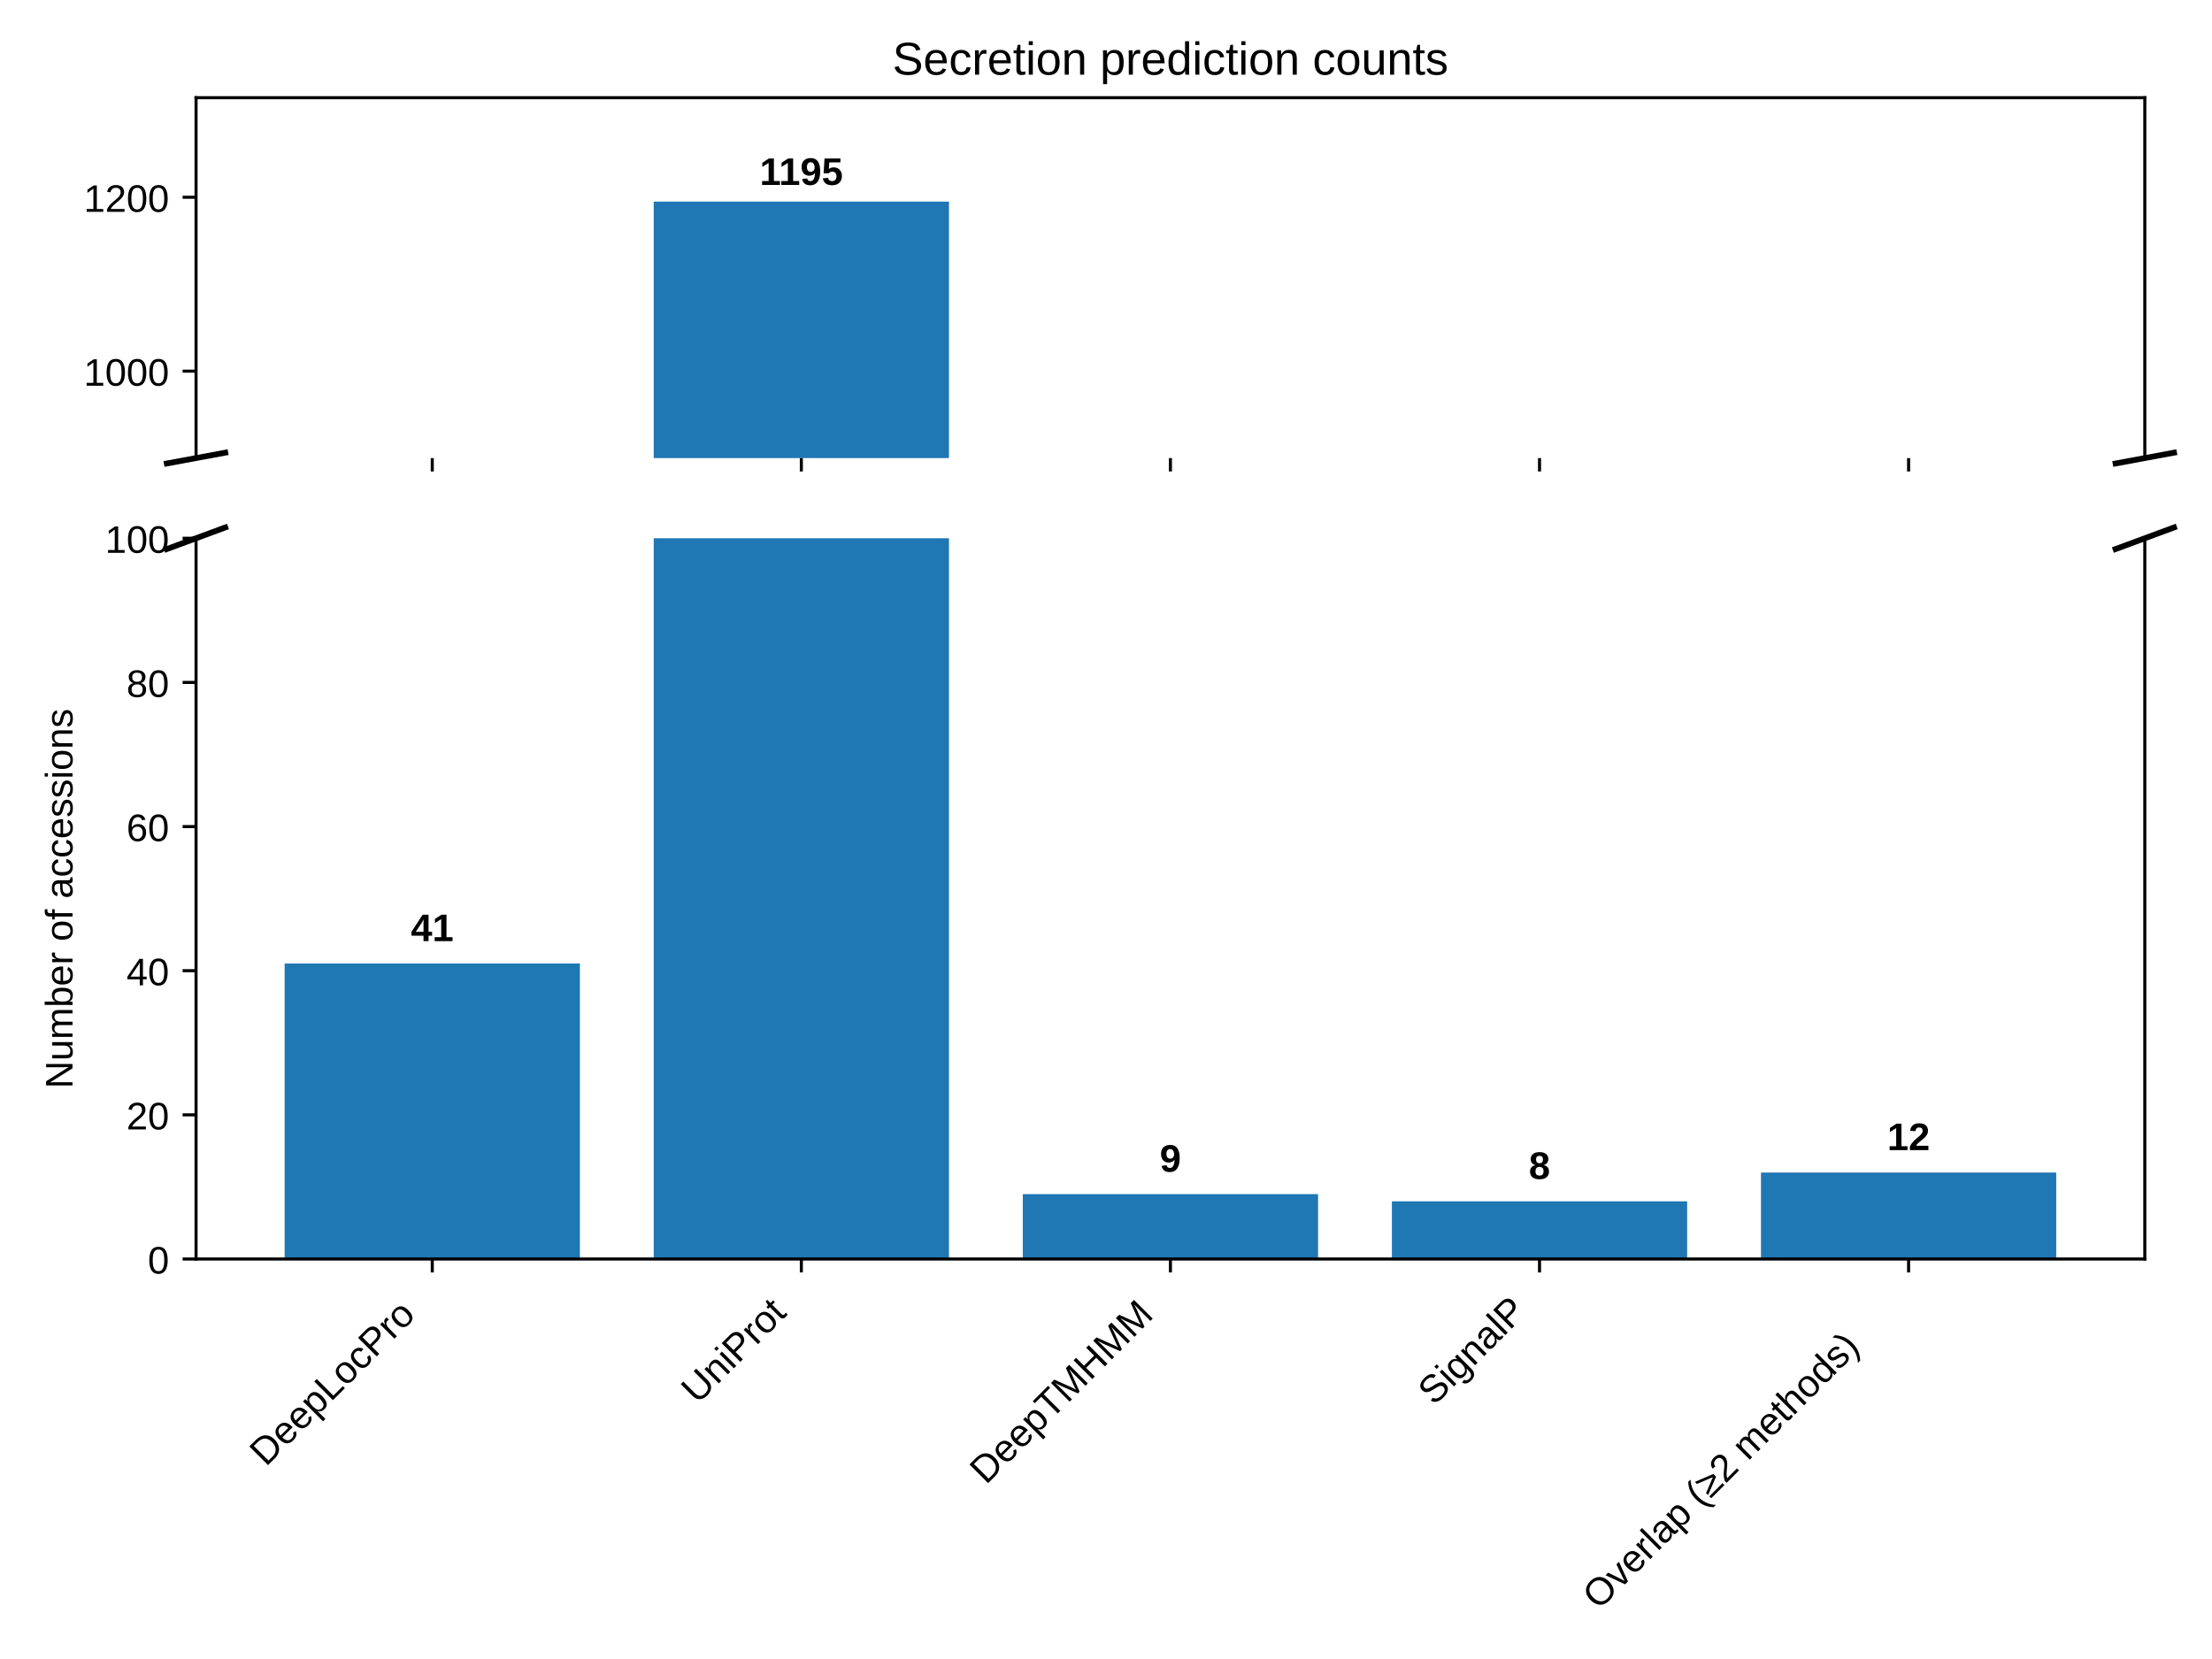
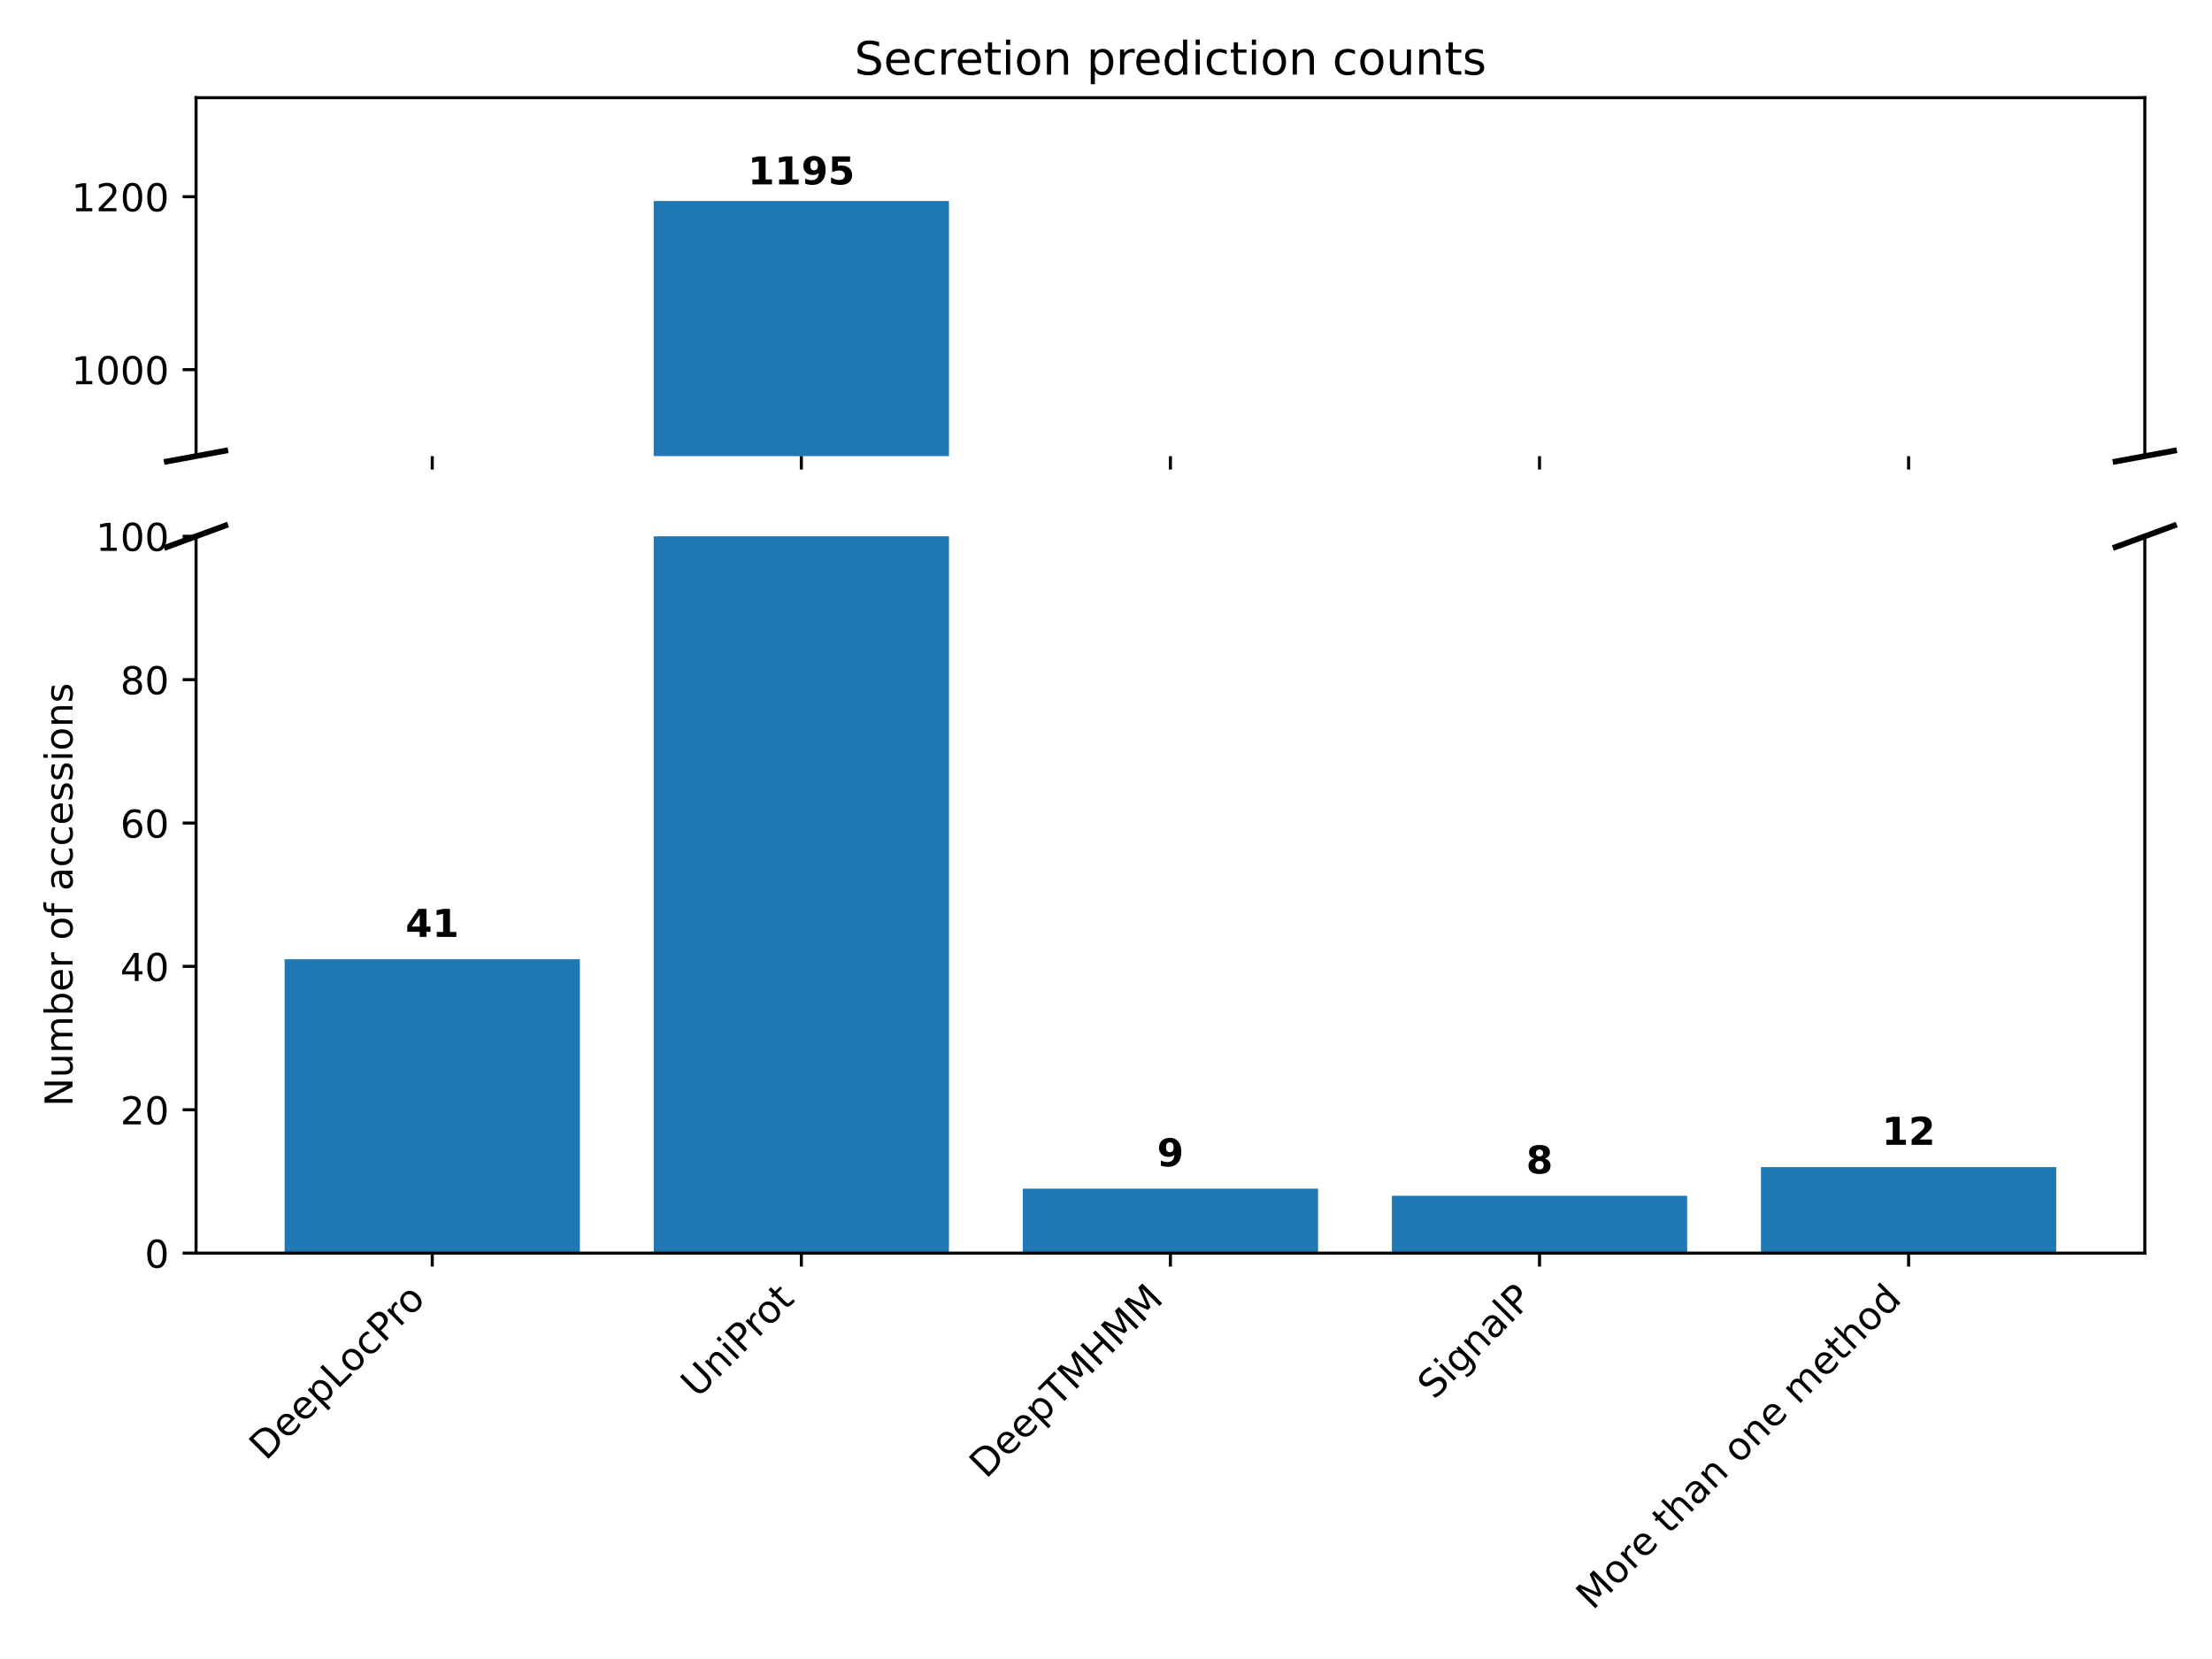
<svg xmlns="http://www.w3.org/2000/svg" xmlns:xlink="http://www.w3.org/1999/xlink" width="576pt" height="432pt" viewBox="0 0 576 432" version="1.1">
  <defs>
    <style type="text/css">*{stroke-linejoin: round; stroke-linecap: butt}</style>
  </defs>
  <g id="figure_1">
    <g id="patch_1">
      <path d="M 0 432  L 576 432  L 576 0  L 0 0  z " style="fill: #ffffff" />
    </g>
    <g id="axes_1">
      <g id="patch_2">
-         <path d="M 51.05 119.28  L 558.504 119.28  L 558.504 25.44  L 51.05 25.44  z " style="fill: #ffffff" />
+         <path d="M 51.05 118.771  L 558.504 118.771  L 558.504 25.44  L 51.05 25.44  z " style="fill: #ffffff" />
      </g>
      <g id="patch_3">
-         <path d="M 74.116 323.035  L 151.003 323.035  L 151.003 313.753  L 74.116 313.753  z " clip-path="url(#p4bad18115d)" style="fill: #1f77b4" />
+         <path d="M 74.116 321.42  L 151.003 321.42  L 151.003 312.189  L 74.116 312.189  z " clip-path="url(#p468965e85b)" style="fill: #1f77b4" />
      </g>
      <g id="patch_4">
-         <path d="M 170.225 323.035  L 247.112 323.035  L 247.112 52.494  L 170.225 52.494  z " clip-path="url(#p4bad18115d)" style="fill: #1f77b4" />
+         <path d="M 170.225 321.42  L 247.112 321.42  L 247.112 52.347  L 170.225 52.347  z " clip-path="url(#p468965e85b)" style="fill: #1f77b4" />
      </g>
      <g id="patch_5">
-         <path d="M 266.334 323.035  L 343.22 323.035  L 343.22 320.997  L 266.334 320.997  z " clip-path="url(#p4bad18115d)" style="fill: #1f77b4" />
+         <path d="M 266.334 321.42  L 343.22 321.42  L 343.22 319.394  L 266.334 319.394  z " clip-path="url(#p468965e85b)" style="fill: #1f77b4" />
      </g>
      <g id="patch_6">
-         <path d="M 362.442 323.035  L 439.329 323.035  L 439.329 321.224  L 362.442 321.224  z " clip-path="url(#p4bad18115d)" style="fill: #1f77b4" />
+         <path d="M 362.442 321.42  L 439.329 321.42  L 439.329 319.619  L 362.442 319.619  z " clip-path="url(#p468965e85b)" style="fill: #1f77b4" />
      </g>
      <g id="patch_7">
-         <path d="M 458.551 323.035  L 535.438 323.035  L 535.438 320.318  L 458.551 320.318  z " clip-path="url(#p4bad18115d)" style="fill: #1f77b4" />
+         <path d="M 458.551 321.42  L 535.438 321.42  L 535.438 318.718  L 458.551 318.718  z " clip-path="url(#p468965e85b)" style="fill: #1f77b4" />
      </g>
      <g id="matplotlib.axis_1">
        <g id="xtick_1">
          <g id="line2d_1">
            <defs>
-               <path id="md357f6ad30" d="M 0 0  L 0 3.5  " style="stroke: #000000; stroke-width: 0.8" />
+               <path id="m6a2270d14c" d="M 0 0  L 0 3.5  " style="stroke: #000000; stroke-width: 0.8" />
            </defs>
            <g>
-               <use xlink:href="#md357f6ad30" x="112.56" y="119.28" style="stroke: #000000; stroke-width: 0.8" />
+               <use xlink:href="#m6a2270d14c" x="112.56" y="118.771" style="stroke: #000000; stroke-width: 0.8" />
            </g>
          </g>
        </g>
        <g id="xtick_2">
          <g id="line2d_2">
            <g>
-               <use xlink:href="#md357f6ad30" x="208.668" y="119.28" style="stroke: #000000; stroke-width: 0.8" />
+               <use xlink:href="#m6a2270d14c" x="208.668" y="118.771" style="stroke: #000000; stroke-width: 0.8" />
            </g>
          </g>
        </g>
        <g id="xtick_3">
          <g id="line2d_3">
            <g>
-               <use xlink:href="#md357f6ad30" x="304.777" y="119.28" style="stroke: #000000; stroke-width: 0.8" />
+               <use xlink:href="#m6a2270d14c" x="304.777" y="118.771" style="stroke: #000000; stroke-width: 0.8" />
            </g>
          </g>
        </g>
        <g id="xtick_4">
          <g id="line2d_4">
            <g>
-               <use xlink:href="#md357f6ad30" x="400.886" y="119.28" style="stroke: #000000; stroke-width: 0.8" />
+               <use xlink:href="#m6a2270d14c" x="400.886" y="118.771" style="stroke: #000000; stroke-width: 0.8" />
            </g>
          </g>
        </g>
        <g id="xtick_5">
          <g id="line2d_5">
            <g>
-               <use xlink:href="#md357f6ad30" x="496.994" y="119.28" style="stroke: #000000; stroke-width: 0.8" />
+               <use xlink:href="#m6a2270d14c" x="496.994" y="118.771" style="stroke: #000000; stroke-width: 0.8" />
            </g>
          </g>
        </g>
      </g>
      <g id="matplotlib.axis_2">
        <g id="ytick_1">
          <g id="line2d_6">
            <defs>
-               <path id="m50f0eef202" d="M 0 0  L -3.5 0  " style="stroke: #000000; stroke-width: 0.8" />
+               <path id="mb5e48e2cfa" d="M 0 0  L -3.5 0  " style="stroke: #000000; stroke-width: 0.8" />
            </defs>
            <g>
-               <use xlink:href="#m50f0eef202" x="51.05" y="96.641" style="stroke: #000000; stroke-width: 0.8" />
+               <use xlink:href="#mb5e48e2cfa" x="51.05" y="96.255" style="stroke: #000000; stroke-width: 0.8" />
            </g>
          </g>
          <g id="text_1">
-             <text style="font: 10px 'Arial', sans-serif; text-anchor: end" x="44.05" y="100.44" transform="rotate(-0 44.05 100.4402)">1000</text>
+             <text style="font: 10px 'DejaVu Sans', 'Bitstream Vera Sans', 'Computer Modern Sans Serif', 'Lucida Grande', 'Verdana', 'Geneva', 'Lucid', 'Arial', 'Helvetica', 'Avant Garde', sans-serif; text-anchor: end" x="44.05" y="100.054" transform="rotate(-0 44.05 100.0539)">1000</text>
          </g>
        </g>
        <g id="ytick_2">
          <g id="line2d_7">
            <g>
-               <use xlink:href="#m50f0eef202" x="51.05" y="51.362" style="stroke: #000000; stroke-width: 0.8" />
+               <use xlink:href="#mb5e48e2cfa" x="51.05" y="51.221" style="stroke: #000000; stroke-width: 0.8" />
            </g>
          </g>
          <g id="text_2">
-             <text style="font: 10px 'Arial', sans-serif; text-anchor: end" x="44.05" y="55.161" transform="rotate(-0 44.05 55.16134)">1200</text>
+             <text style="font: 10px 'DejaVu Sans', 'Bitstream Vera Sans', 'Computer Modern Sans Serif', 'Lucida Grande', 'Verdana', 'Geneva', 'Lucid', 'Arial', 'Helvetica', 'Avant Garde', sans-serif; text-anchor: end" x="44.05" y="55.021" transform="rotate(-0 44.05 55.0207)">1200</text>
          </g>
        </g>
      </g>
      <g id="line2d_8">
-         <path d="M 43.438 120.688  L 58.662 117.873  " style="fill: none; stroke: #000000; stroke-width: 1.5; stroke-linecap: square" />
+         <path d="M 43.438 120.171  L 58.662 117.371  " style="fill: none; stroke: #000000; stroke-width: 1.5; stroke-linecap: square" />
      </g>
      <g id="line2d_9">
-         <path d="M 550.892 120.688  L 566.116 117.873  " style="fill: none; stroke: #000000; stroke-width: 1.5; stroke-linecap: square" />
+         <path d="M 550.892 120.171  L 566.116 117.371  " style="fill: none; stroke: #000000; stroke-width: 1.5; stroke-linecap: square" />
      </g>
      <g id="patch_8">
-         <path d="M 51.05 119.28  L 51.05 25.44  " style="fill: none; stroke: #000000; stroke-width: 0.8; stroke-linejoin: miter; stroke-linecap: square" />
+         <path d="M 51.05 118.771  L 51.05 25.44  " style="fill: none; stroke: #000000; stroke-width: 0.8; stroke-linejoin: miter; stroke-linecap: square" />
      </g>
      <g id="patch_9">
-         <path d="M 558.504 119.28  L 558.504 25.44  " style="fill: none; stroke: #000000; stroke-width: 0.8; stroke-linejoin: miter; stroke-linecap: square" />
+         <path d="M 558.504 118.771  L 558.504 25.44  " style="fill: none; stroke: #000000; stroke-width: 0.8; stroke-linejoin: miter; stroke-linecap: square" />
      </g>
      <g id="patch_10">
        <path d="M 51.05 25.44  L 558.504 25.44  " style="fill: none; stroke: #000000; stroke-width: 0.8; stroke-linejoin: miter; stroke-linecap: square" />
      </g>
      <g id="text_3">
-         <text style="font: 700 10px 'Arial', sans-serif; text-anchor: middle" x="208.668" y="48.15" transform="rotate(-0 208.6683 48.15046)">1195</text>
+         <text style="font: 700 10px 'DejaVu Sans', 'Bitstream Vera Sans', 'Computer Modern Sans Serif', 'Lucida Grande', 'Verdana', 'Geneva', 'Lucid', 'Arial', 'Helvetica', 'Avant Garde', sans-serif; text-anchor: middle" x="208.668" y="48.016" transform="rotate(-0 208.6683 48.01597)">1195</text>
      </g>
      <g id="text_4">
-         <text style="font: 12px 'Arial', sans-serif; text-anchor: middle" x="304.777" y="19.44" transform="rotate(-0 304.777 19.44)">Secretion prediction counts</text>
+         <text style="font: 12px 'DejaVu Sans', 'Bitstream Vera Sans', 'Computer Modern Sans Serif', 'Lucida Grande', 'Verdana', 'Geneva', 'Lucid', 'Arial', 'Helvetica', 'Avant Garde', sans-serif; text-anchor: middle" x="304.777" y="19.44" transform="rotate(-0 304.777 19.44)">Secretion prediction counts</text>
      </g>
    </g>
    <g id="axes_2">
      <g id="patch_11">
-         <path d="M 51.05 327.841  L 558.504 327.841  L 558.504 140.16  L 51.05 140.16  z " style="fill: #ffffff" />
+         <path d="M 51.05 326.314  L 558.504 326.314  L 558.504 139.651  L 51.05 139.651  z " style="fill: #ffffff" />
      </g>
      <g id="patch_12">
-         <path d="M 74.116 327.841  L 151.003 327.841  L 151.003 250.892  L 74.116 250.892  z " clip-path="url(#pb8fe54d51b)" style="fill: #1f77b4" />
+         <path d="M 74.116 326.314  L 151.003 326.314  L 151.003 249.782  L 74.116 249.782  z " clip-path="url(#pbc94d8fef7)" style="fill: #1f77b4" />
      </g>
      <g id="patch_13">
-         <path d="M 170.225 327.841  L 247.112 327.841  L 247.112 -1914.943  L 170.225 -1914.943  z " clip-path="url(#pb8fe54d51b)" style="fill: #1f77b4" />
+         <path d="M 170.225 326.314  L 247.112 326.314  L 247.112 -1904.303  L 170.225 -1904.303  z " clip-path="url(#pbc94d8fef7)" style="fill: #1f77b4" />
      </g>
      <g id="patch_14">
-         <path d="M 266.334 327.841  L 343.22 327.841  L 343.22 310.95  L 266.334 310.95  z " clip-path="url(#pb8fe54d51b)" style="fill: #1f77b4" />
+         <path d="M 266.334 326.314  L 343.22 326.314  L 343.22 309.514  L 266.334 309.514  z " clip-path="url(#pbc94d8fef7)" style="fill: #1f77b4" />
      </g>
      <g id="patch_15">
-         <path d="M 362.442 327.841  L 439.329 327.841  L 439.329 312.827  L 362.442 312.827  z " clip-path="url(#pb8fe54d51b)" style="fill: #1f77b4" />
+         <path d="M 362.442 326.314  L 439.329 326.314  L 439.329 311.381  L 362.442 311.381  z " clip-path="url(#pbc94d8fef7)" style="fill: #1f77b4" />
      </g>
      <g id="patch_16">
-         <path d="M 458.551 327.841  L 535.438 327.841  L 535.438 305.319  L 458.551 305.319  z " clip-path="url(#pb8fe54d51b)" style="fill: #1f77b4" />
+         <path d="M 458.551 326.314  L 535.438 326.314  L 535.438 303.914  L 458.551 303.914  z " clip-path="url(#pbc94d8fef7)" style="fill: #1f77b4" />
      </g>
      <g id="matplotlib.axis_3">
        <g id="xtick_6">
          <g id="line2d_10">
            <g>
-               <use xlink:href="#md357f6ad30" x="112.56" y="327.841" style="stroke: #000000; stroke-width: 0.8" />
+               <use xlink:href="#m6a2270d14c" x="112.56" y="326.314" style="stroke: #000000; stroke-width: 0.8" />
            </g>
          </g>
          <g id="text_5">
-             <text style="font: 10px 'Arial', sans-serif" transform="translate(69.20841 382.0946) rotate(-45)">DeepLocPro</text>
+             <text style="font: 10px 'DejaVu Sans', 'Bitstream Vera Sans', 'Computer Modern Sans Serif', 'Lucida Grande', 'Verdana', 'Geneva', 'Lucid', 'Arial', 'Helvetica', 'Avant Garde', sans-serif" transform="translate(69.20841 380.5672) rotate(-45)">DeepLocPro</text>
          </g>
        </g>
        <g id="xtick_7">
          <g id="line2d_11">
            <g>
-               <use xlink:href="#md357f6ad30" x="208.668" y="327.841" style="stroke: #000000; stroke-width: 0.8" />
+               <use xlink:href="#m6a2270d14c" x="208.668" y="326.314" style="stroke: #000000; stroke-width: 0.8" />
            </g>
          </g>
          <g id="text_6">
-             <text style="font: 10px 'Arial', sans-serif" transform="translate(181.5905 365.8212) rotate(-45)">UniProt</text>
+             <text style="font: 10px 'DejaVu Sans', 'Bitstream Vera Sans', 'Computer Modern Sans Serif', 'Lucida Grande', 'Verdana', 'Geneva', 'Lucid', 'Arial', 'Helvetica', 'Avant Garde', sans-serif" transform="translate(181.5905 364.2938) rotate(-45)">UniProt</text>
          </g>
        </g>
        <g id="xtick_8">
          <g id="line2d_12">
            <g>
-               <use xlink:href="#md357f6ad30" x="304.777" y="327.841" style="stroke: #000000; stroke-width: 0.8" />
+               <use xlink:href="#m6a2270d14c" x="304.777" y="326.314" style="stroke: #000000; stroke-width: 0.8" />
            </g>
          </g>
          <g id="text_7">
-             <text style="font: 10px 'Arial', sans-serif" transform="translate(256.7313 386.7891) rotate(-45)">DeepTMHMM</text>
+             <text style="font: 10px 'DejaVu Sans', 'Bitstream Vera Sans', 'Computer Modern Sans Serif', 'Lucida Grande', 'Verdana', 'Geneva', 'Lucid', 'Arial', 'Helvetica', 'Avant Garde', sans-serif" transform="translate(256.7313 385.2617) rotate(-45)">DeepTMHMM</text>
          </g>
        </g>
        <g id="xtick_9">
          <g id="line2d_13">
            <g>
-               <use xlink:href="#md357f6ad30" x="400.886" y="327.841" style="stroke: #000000; stroke-width: 0.8" />
+               <use xlink:href="#m6a2270d14c" x="400.886" y="326.314" style="stroke: #000000; stroke-width: 0.8" />
            </g>
          </g>
          <g id="text_8">
-             <text style="font: 10px 'Arial', sans-serif" transform="translate(373.4301 366.199) rotate(-45)">SignalP</text>
+             <text style="font: 10px 'DejaVu Sans', 'Bitstream Vera Sans', 'Computer Modern Sans Serif', 'Lucida Grande', 'Verdana', 'Geneva', 'Lucid', 'Arial', 'Helvetica', 'Avant Garde', sans-serif" transform="translate(373.4301 364.6717) rotate(-45)">SignalP</text>
          </g>
        </g>
        <g id="xtick_10">
          <g id="line2d_14">
            <g>
-               <use xlink:href="#md357f6ad30" x="496.994" y="327.841" style="stroke: #000000; stroke-width: 0.8" />
+               <use xlink:href="#m6a2270d14c" x="496.994" y="326.314" style="stroke: #000000; stroke-width: 0.8" />
            </g>
          </g>
          <g id="text_9">
-             <text style="font: 10px 'Arial', sans-serif" transform="translate(416.3003 419.4375) rotate(-45)">Overlap (≥2 methods)</text>
+             <text style="font: 10px 'DejaVu Sans', 'Bitstream Vera Sans', 'Computer Modern Sans Serif', 'Lucida Grande', 'Verdana', 'Geneva', 'Lucid', 'Arial', 'Helvetica', 'Avant Garde', sans-serif" transform="translate(414.7214 419.489) rotate(-45)">More than one method</text>
          </g>
        </g>
      </g>
      <g id="matplotlib.axis_4">
        <g id="ytick_3">
          <g id="line2d_15">
            <g>
-               <use xlink:href="#m50f0eef202" x="51.05" y="327.841" style="stroke: #000000; stroke-width: 0.8" />
+               <use xlink:href="#mb5e48e2cfa" x="51.05" y="326.314" style="stroke: #000000; stroke-width: 0.8" />
            </g>
          </g>
          <g id="text_10">
-             <text style="font: 10px 'Arial', sans-serif; text-anchor: end" x="44.05" y="331.64" transform="rotate(-0 44.05 331.6403)">0</text>
+             <text style="font: 10px 'DejaVu Sans', 'Bitstream Vera Sans', 'Computer Modern Sans Serif', 'Lucida Grande', 'Verdana', 'Geneva', 'Lucid', 'Arial', 'Helvetica', 'Avant Garde', sans-serif; text-anchor: end" x="44.05" y="330.113" transform="rotate(-0 44.05 330.1129)">0</text>
          </g>
        </g>
        <g id="ytick_4">
          <g id="line2d_16">
            <g>
-               <use xlink:href="#m50f0eef202" x="51.05" y="290.305" style="stroke: #000000; stroke-width: 0.8" />
+               <use xlink:href="#mb5e48e2cfa" x="51.05" y="288.981" style="stroke: #000000; stroke-width: 0.8" />
            </g>
          </g>
          <g id="text_11">
-             <text style="font: 10px 'Arial', sans-serif; text-anchor: end" x="44.05" y="294.104" transform="rotate(-0 44.05 294.1041)">20</text>
+             <text style="font: 10px 'DejaVu Sans', 'Bitstream Vera Sans', 'Computer Modern Sans Serif', 'Lucida Grande', 'Verdana', 'Geneva', 'Lucid', 'Arial', 'Helvetica', 'Avant Garde', sans-serif; text-anchor: end" x="44.05" y="292.78" transform="rotate(-0 44.05 292.7804)">20</text>
          </g>
        </g>
        <g id="ytick_5">
          <g id="line2d_17">
            <g>
-               <use xlink:href="#m50f0eef202" x="51.05" y="252.769" style="stroke: #000000; stroke-width: 0.8" />
+               <use xlink:href="#mb5e48e2cfa" x="51.05" y="251.649" style="stroke: #000000; stroke-width: 0.8" />
            </g>
          </g>
          <g id="text_12">
-             <text style="font: 10px 'Arial', sans-serif; text-anchor: end" x="44.05" y="256.568" transform="rotate(-0 44.05 256.568)">40</text>
+             <text style="font: 10px 'DejaVu Sans', 'Bitstream Vera Sans', 'Computer Modern Sans Serif', 'Lucida Grande', 'Verdana', 'Geneva', 'Lucid', 'Arial', 'Helvetica', 'Avant Garde', sans-serif; text-anchor: end" x="44.05" y="255.448" transform="rotate(-0 44.05 255.4479)">40</text>
          </g>
        </g>
        <g id="ytick_6">
          <g id="line2d_18">
            <g>
-               <use xlink:href="#m50f0eef202" x="51.05" y="215.233" style="stroke: #000000; stroke-width: 0.8" />
+               <use xlink:href="#mb5e48e2cfa" x="51.05" y="214.316" style="stroke: #000000; stroke-width: 0.8" />
            </g>
          </g>
          <g id="text_13">
-             <text style="font: 10px 'Arial', sans-serif; text-anchor: end" x="44.05" y="219.032" transform="rotate(-0 44.05 219.0318)">60</text>
+             <text style="font: 10px 'DejaVu Sans', 'Bitstream Vera Sans', 'Computer Modern Sans Serif', 'Lucida Grande', 'Verdana', 'Geneva', 'Lucid', 'Arial', 'Helvetica', 'Avant Garde', sans-serif; text-anchor: end" x="44.05" y="218.115" transform="rotate(-0 44.05 218.1154)">60</text>
          </g>
        </g>
        <g id="ytick_7">
          <g id="line2d_19">
            <g>
-               <use xlink:href="#m50f0eef202" x="51.05" y="177.696" style="stroke: #000000; stroke-width: 0.8" />
+               <use xlink:href="#mb5e48e2cfa" x="51.05" y="176.984" style="stroke: #000000; stroke-width: 0.8" />
            </g>
          </g>
          <g id="text_14">
-             <text style="font: 10px 'Arial', sans-serif; text-anchor: end" x="44.05" y="181.496" transform="rotate(-0 44.05 181.4957)">80</text>
+             <text style="font: 10px 'DejaVu Sans', 'Bitstream Vera Sans', 'Computer Modern Sans Serif', 'Lucida Grande', 'Verdana', 'Geneva', 'Lucid', 'Arial', 'Helvetica', 'Avant Garde', sans-serif; text-anchor: end" x="44.05" y="180.783" transform="rotate(-0 44.05 180.7829)">80</text>
          </g>
        </g>
        <g id="ytick_8">
          <g id="line2d_20">
            <g>
-               <use xlink:href="#m50f0eef202" x="51.05" y="140.16" style="stroke: #000000; stroke-width: 0.8" />
+               <use xlink:href="#mb5e48e2cfa" x="51.05" y="139.651" style="stroke: #000000; stroke-width: 0.8" />
            </g>
          </g>
          <g id="text_15">
-             <text style="font: 10px 'Arial', sans-serif; text-anchor: end" x="44.05" y="143.96" transform="rotate(-0 44.05 143.9596)">100</text>
+             <text style="font: 10px 'DejaVu Sans', 'Bitstream Vera Sans', 'Computer Modern Sans Serif', 'Lucida Grande', 'Verdana', 'Geneva', 'Lucid', 'Arial', 'Helvetica', 'Avant Garde', sans-serif; text-anchor: end" x="44.05" y="143.45" transform="rotate(-0 44.05 143.4505)">100</text>
          </g>
        </g>
        <g id="text_16">
-           <text style="font: 10px 'Arial', sans-serif; text-anchor: middle" x="18.883" y="234.001" transform="rotate(-90 18.88281 234.0007)">Number of accessions</text>
+           <text style="font: 10px 'DejaVu Sans', 'Bitstream Vera Sans', 'Computer Modern Sans Serif', 'Lucida Grande', 'Verdana', 'Geneva', 'Lucid', 'Arial', 'Helvetica', 'Avant Garde', sans-serif; text-anchor: middle" x="18.883" y="232.982" transform="rotate(-90 18.88281 232.9825)">Number of accessions</text>
        </g>
      </g>
      <g id="line2d_21">
-         <path d="M 43.438 142.976  L 58.662 137.345  " style="fill: none; stroke: #000000; stroke-width: 1.5; stroke-linecap: square" />
+         <path d="M 43.438 142.451  L 58.662 136.851  " style="fill: none; stroke: #000000; stroke-width: 1.5; stroke-linecap: square" />
      </g>
      <g id="line2d_22">
-         <path d="M 550.892 142.976  L 566.116 137.345  " style="fill: none; stroke: #000000; stroke-width: 1.5; stroke-linecap: square" />
+         <path d="M 550.892 142.451  L 566.116 136.851  " style="fill: none; stroke: #000000; stroke-width: 1.5; stroke-linecap: square" />
      </g>
      <g id="patch_17">
-         <path d="M 51.05 327.841  L 51.05 140.16  " style="fill: none; stroke: #000000; stroke-width: 0.8; stroke-linejoin: miter; stroke-linecap: square" />
+         <path d="M 51.05 326.314  L 51.05 139.651  " style="fill: none; stroke: #000000; stroke-width: 0.8; stroke-linejoin: miter; stroke-linecap: square" />
      </g>
      <g id="patch_18">
-         <path d="M 558.504 327.841  L 558.504 140.16  " style="fill: none; stroke: #000000; stroke-width: 0.8; stroke-linejoin: miter; stroke-linecap: square" />
+         <path d="M 558.504 326.314  L 558.504 139.651  " style="fill: none; stroke: #000000; stroke-width: 0.8; stroke-linejoin: miter; stroke-linecap: square" />
      </g>
      <g id="patch_19">
-         <path d="M 51.05 327.841  L 558.504 327.841  " style="fill: none; stroke: #000000; stroke-width: 0.8; stroke-linejoin: miter; stroke-linecap: square" />
+         <path d="M 51.05 326.314  L 558.504 326.314  " style="fill: none; stroke: #000000; stroke-width: 0.8; stroke-linejoin: miter; stroke-linecap: square" />
      </g>
      <g id="text_17">
-         <text style="font: 700 10px 'Arial', sans-serif; text-anchor: middle" x="112.56" y="245.059" transform="rotate(-0 112.5596 245.0587)">41</text>
+         <text style="font: 700 10px 'DejaVu Sans', 'Bitstream Vera Sans', 'Computer Modern Sans Serif', 'Lucida Grande', 'Verdana', 'Geneva', 'Lucid', 'Arial', 'Helvetica', 'Avant Garde', sans-serif; text-anchor: middle" x="112.56" y="243.969" transform="rotate(-0 112.5596 243.9692)">41</text>
      </g>
      <g id="text_18">
-         <text style="font: 700 10px 'Arial', sans-serif; text-anchor: middle" x="304.777" y="305.116" transform="rotate(-0 304.777 305.1165)">9</text>
+         <text style="font: 700 10px 'DejaVu Sans', 'Bitstream Vera Sans', 'Computer Modern Sans Serif', 'Lucida Grande', 'Verdana', 'Geneva', 'Lucid', 'Arial', 'Helvetica', 'Avant Garde', sans-serif; text-anchor: middle" x="304.777" y="303.701" transform="rotate(-0 304.777 303.7011)">9</text>
      </g>
      <g id="text_19">
-         <text style="font: 700 10px 'Arial', sans-serif; text-anchor: middle" x="400.886" y="306.993" transform="rotate(-0 400.8857 306.9933)">8</text>
+         <text style="font: 700 10px 'DejaVu Sans', 'Bitstream Vera Sans', 'Computer Modern Sans Serif', 'Lucida Grande', 'Verdana', 'Geneva', 'Lucid', 'Arial', 'Helvetica', 'Avant Garde', sans-serif; text-anchor: middle" x="400.886" y="305.568" transform="rotate(-0 400.8857 305.5678)">8</text>
      </g>
      <g id="text_20">
-         <text style="font: 700 10px 'Arial', sans-serif; text-anchor: middle" x="496.994" y="299.486" transform="rotate(-0 496.9944 299.4861)">12</text>
+         <text style="font: 700 10px 'DejaVu Sans', 'Bitstream Vera Sans', 'Computer Modern Sans Serif', 'Lucida Grande', 'Verdana', 'Geneva', 'Lucid', 'Arial', 'Helvetica', 'Avant Garde', sans-serif; text-anchor: middle" x="496.994" y="298.101" transform="rotate(-0 496.9944 298.1013)">12</text>
      </g>
    </g>
  </g>
  <defs>
-     <clipPath id="p4bad18115d">
-       <rect x="51.05" y="25.44" width="507.454" height="93.84" />
+     <clipPath id="p468965e85b">
+       <rect x="51.05" y="25.44" width="507.454" height="93.331" />
    </clipPath>
-     <clipPath id="pb8fe54d51b">
-       <rect x="51.05" y="140.16" width="507.454" height="187.681" />
+     <clipPath id="pbc94d8fef7">
+       <rect x="51.05" y="139.651" width="507.454" height="186.662" />
    </clipPath>
  </defs>
</svg>
